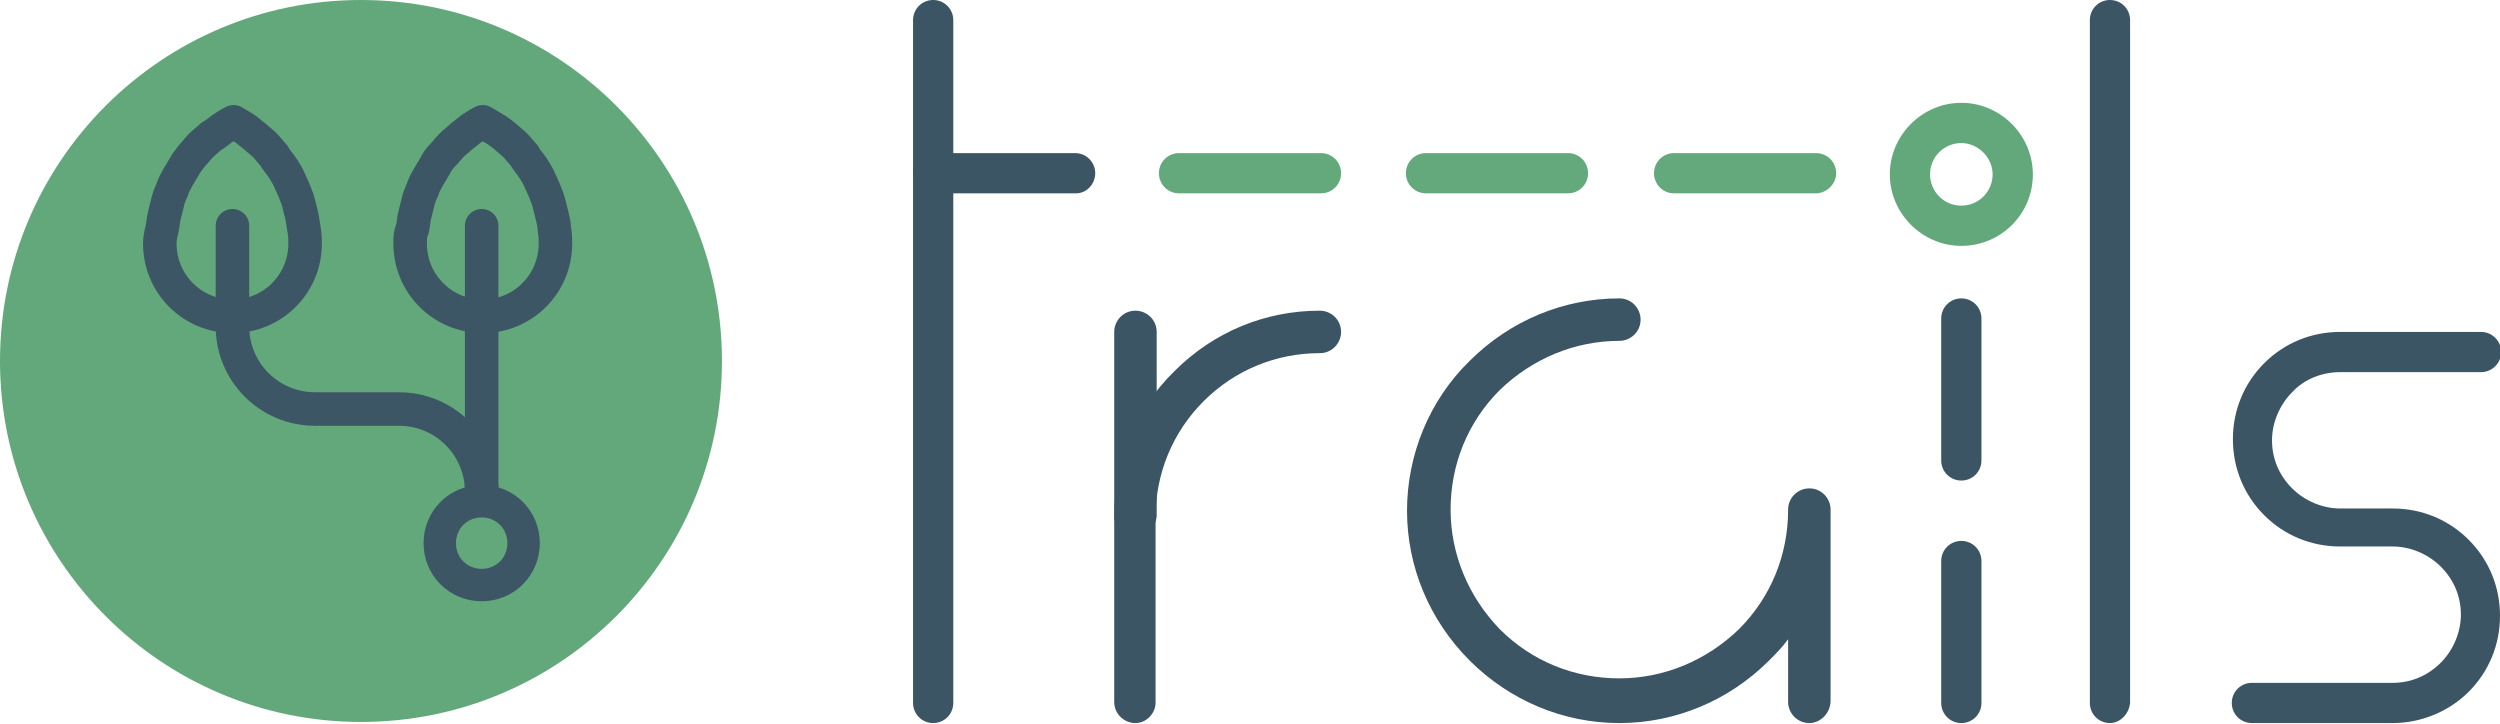
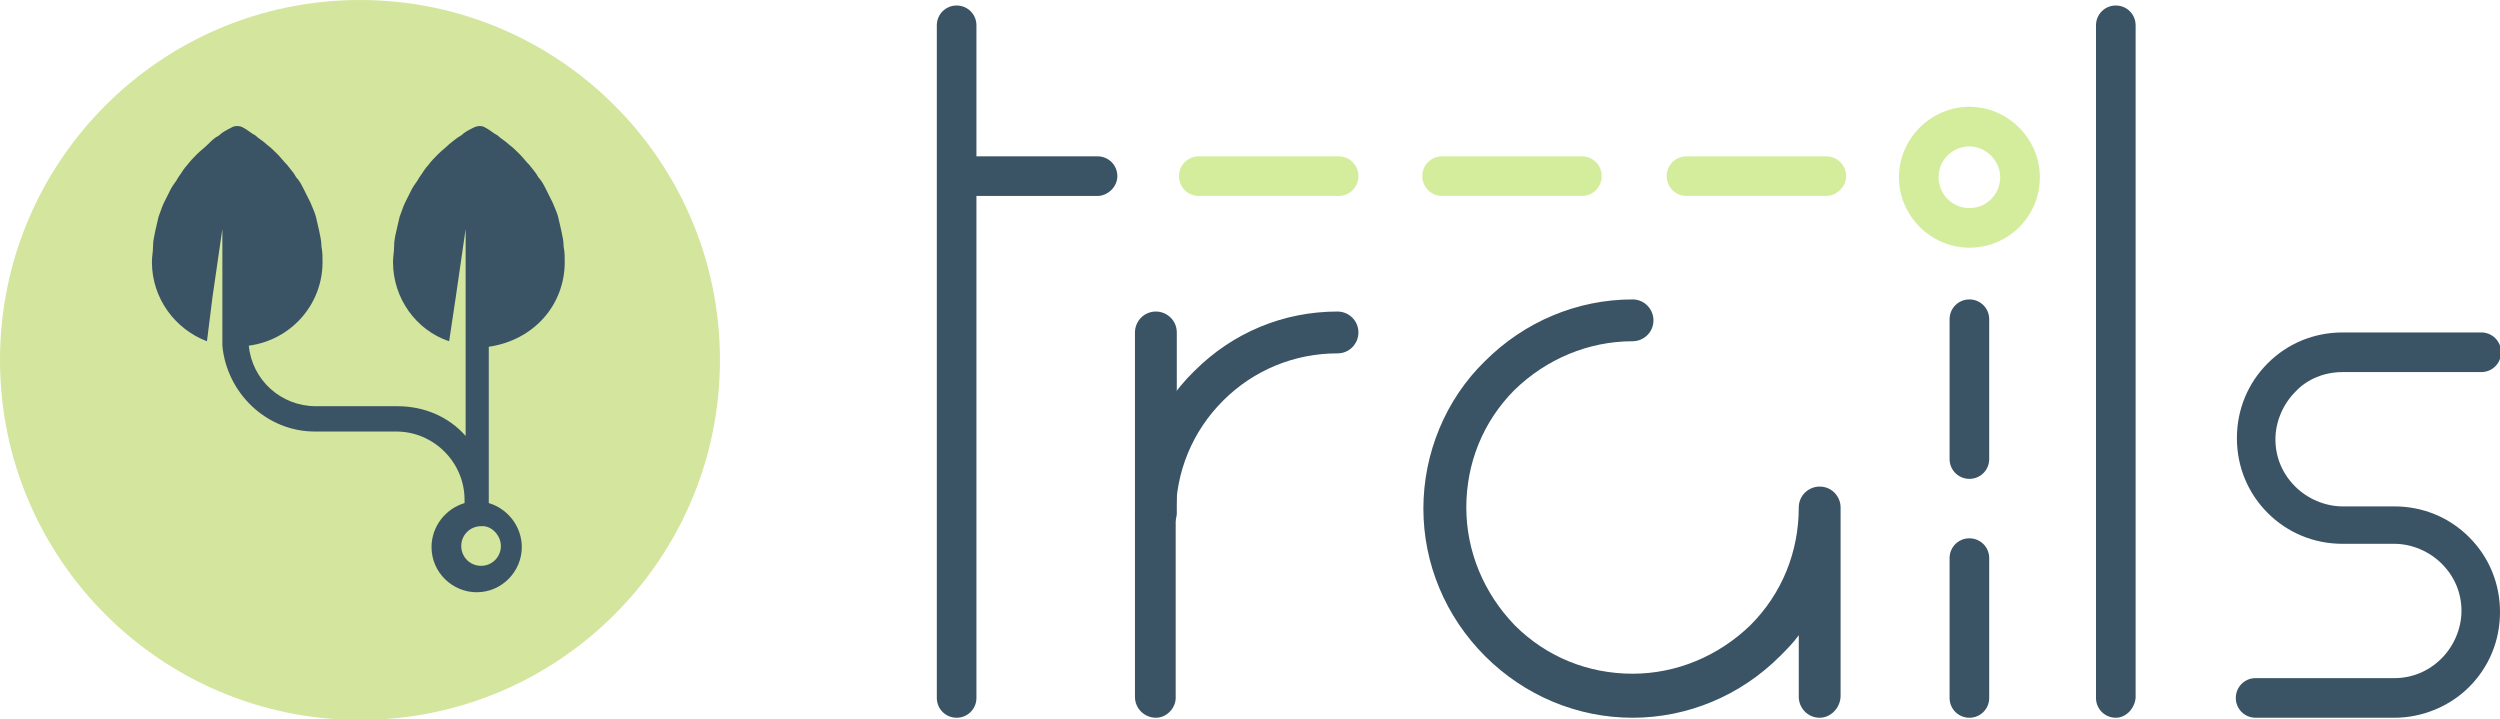
- <svg xmlns="http://www.w3.org/2000/svg" version="1.1" id="Layer_1" x="0px" y="0px" viewBox="0 0 223.7 64.7" style="enable-background:new 0 0 223.7 64.7;" xml:space="preserve">
+ <svg xmlns="http://www.w3.org/2000/svg" version="1.1" id="Layer_1" x="0px" y="0px" viewBox="361.4 363.8 227.1 65.3" style="enable-background:new 361.4 363.8 227.1 65.3;" xml:space="preserve">
  <style type="text/css">
- 	.st0{fill:#62A87B;}
- 	.st1{fill:#3B5565;}
- 	.st2{fill:#63A97B;}
- 	.st3{fill:none;stroke:#3C5666;stroke-width:3;stroke-linecap:round;stroke-linejoin:round;stroke-miterlimit:10;}
- 	.st4{fill:#3C5666;}
+ 	.st0{fill:#D4ED9D;}
+ 	.st1{fill:#3A5465;}
+ 	.st2{fill:#D4E59D;}
</style>
-   <path class="st0" d="M175.5,9.2c-3.5,0-6.4,2.9-6.4,6.4c0,3.5,2.9,6.4,6.4,6.4c3.5,0,6.4-2.8,6.4-6.4C181.9,12.1,179,9.2,175.5,9.2z   M175.5,18.4c-1.6,0-2.8-1.3-2.8-2.8c0-1.6,1.3-2.8,2.8-2.8c1.5,0,2.8,1.3,2.8,2.8C178.3,17.1,177.1,18.4,175.5,18.4z" />
-   <path class="st1" d="M161.9,64.7c-1.1,0-1.9-0.9-1.9-1.9v-5.6c-0.5,0.7-1.1,1.3-1.7,1.9c-3.6,3.6-8.4,5.6-13.4,5.6s-9.8-2-13.4-5.6  c-3.6-3.6-5.6-8.4-5.6-13.4s2-9.9,5.6-13.4c3.6-3.6,8.4-5.6,13.4-5.6c1.1,0,1.9,0.9,1.9,1.9c0,1.1-0.9,1.9-1.9,1.9  c-4,0-7.8,1.6-10.7,4.4c-2.9,2.9-4.4,6.7-4.4,10.7c0,4,1.6,7.8,4.4,10.7c2.9,2.9,6.7,4.4,10.7,4.4c4,0,7.8-1.6,10.7-4.4  c2.9-2.9,4.4-6.7,4.4-10.7c0-1.1,0.9-1.9,1.9-1.9c1.1,0,1.9,0.9,1.9,1.9v17.1C163.8,63.8,162.9,64.7,161.9,64.7z" />
-   <path class="st1" d="M101.6,64.7c-1,0-1.9-0.8-1.9-1.9V46.2c0-4.9,1.9-9.6,5.4-13c3.5-3.5,8.1-5.4,13-5.4c1,0,1.9,0.8,1.9,1.9  c0,1-0.8,1.9-1.9,1.9c-3.9,0-7.6,1.5-10.4,4.3c-2.8,2.8-4.3,6.5-4.3,10.4v16.6C103.4,63.8,102.6,64.7,101.6,64.7z" />
-   <path class="st1" d="M83.5,64.7c-1,0-1.8-0.8-1.8-1.8V1.8c0-1,0.8-1.8,1.8-1.8c1,0,1.8,0.8,1.8,1.8v61.1  C85.3,63.9,84.5,64.7,83.5,64.7z" />
-   <path class="st1" d="M188.8,64.7c-1,0-1.8-0.8-1.8-1.8V1.8c0-1,0.8-1.8,1.8-1.8c1,0,1.8,0.8,1.8,1.8v61.1  C190.5,63.9,189.7,64.7,188.8,64.7z" />
-   <path class="st1" d="M214.1,64.7l-12.6,0c-1,0-1.8-0.8-1.8-1.8c0-1,0.8-1.8,1.8-1.8c0,0,0,0,0,0l12.6,0c1.6,0,3.1-0.6,4.3-1.8  c1.1-1.1,1.8-2.7,1.8-4.3c0-1.6-0.6-3.1-1.8-4.3c-1.1-1.1-2.7-1.8-4.3-1.8l-4.7,0c-2.6,0-5-1-6.8-2.8s-2.8-4.2-2.8-6.8  c0-2.6,1-5,2.8-6.8c1.8-1.8,4.2-2.8,6.8-2.8l12.6,0c0,0,0,0,0,0c1,0,1.8,0.8,1.8,1.8s-0.8,1.8-1.8,1.8l-12.6,0  c-1.6,0-3.2,0.6-4.3,1.8c-1.1,1.1-1.8,2.7-1.8,4.3c0,1.6,0.6,3.1,1.8,4.3c1.1,1.1,2.7,1.8,4.3,1.8l4.7,0c2.6,0,5,1,6.8,2.8  c1.8,1.8,2.8,4.2,2.8,6.8s-1,5-2.8,6.8C219.1,63.7,216.6,64.7,214.1,64.7z" />
-   <path class="st1" d="M96.3,17.3H83.5c-1,0-1.8-0.8-1.8-1.8s0.8-1.8,1.8-1.8h12.7c1,0,1.8,0.8,1.8,1.8S97.2,17.3,96.3,17.3z" />
-   <path class="st1" d="M101.6,48.1c-1,0-1.9-0.8-1.9-1.9V29.7c0-1,0.8-1.9,1.9-1.9c1,0,1.9,0.8,1.9,1.9v16.5  C103.4,47.2,102.6,48.1,101.6,48.1z" />
-   <path class="st2" d="M118.2,17.3h-12.7c-1,0-1.8-0.8-1.8-1.8s0.8-1.8,1.8-1.8h12.7c1,0,1.8,0.8,1.8,1.8S119.2,17.3,118.2,17.3z" />
-   <path class="st2" d="M140.3,17.3h-12.7c-1,0-1.8-0.8-1.8-1.8s0.8-1.8,1.8-1.8h12.7c1,0,1.8,0.8,1.8,1.8S141.3,17.3,140.3,17.3z" />
-   <path class="st2" d="M162.5,17.3h-12.7c-1,0-1.8-0.8-1.8-1.8s0.8-1.8,1.8-1.8h12.7c1,0,1.8,0.8,1.8,1.8S163.4,17.3,162.5,17.3z" />
-   <path class="st1" d="M175.5,43c-1,0-1.8-0.8-1.8-1.8V28.5c0-1,0.8-1.8,1.8-1.8c1,0,1.8,0.8,1.8,1.8v12.7  C177.3,42.2,176.5,43,175.5,43z" />
-   <path class="st1" d="M175.5,64.7c-1,0-1.8-0.8-1.8-1.8V50.2c0-1,0.8-1.8,1.8-1.8c1,0,1.8,0.8,1.8,1.8v12.7  C177.3,63.9,176.5,64.7,175.5,64.7z" />
+   <g id="Layer_1_1_">
+     <path class="st0" d="M540.3,373.5c-3.5,0-6.4,2.9-6.4,6.4c0,3.5,2.9,6.4,6.4,6.4c3.5,0,6.4-2.8,6.4-6.4   C546.7,376.4,543.8,373.5,540.3,373.5z M540.3,382.7c-1.6,0-2.8-1.3-2.8-2.8c0-1.6,1.3-2.8,2.8-2.8c1.5,0,2.8,1.3,2.8,2.8   C543.1,381.4,541.9,382.7,540.3,382.7z" />
+     <path class="st1" d="M526.7,429c-1.1,0-1.9-0.9-1.9-1.9v-5.6c-0.5,0.7-1.1,1.3-1.7,1.9c-3.6,3.6-8.4,5.6-13.4,5.6s-9.8-2-13.4-5.6   c-3.6-3.6-5.6-8.4-5.6-13.4s2-9.9,5.6-13.4c3.6-3.6,8.4-5.6,13.4-5.6c1.1,0,1.9,0.9,1.9,1.9c0,1.1-0.9,1.9-1.9,1.9   c-4,0-7.8,1.6-10.7,4.4c-2.9,2.9-4.4,6.7-4.4,10.7c0,4,1.6,7.8,4.4,10.7c2.9,2.9,6.7,4.4,10.7,4.4c4,0,7.8-1.6,10.7-4.4   c2.9-2.9,4.4-6.7,4.4-10.7c0-1.1,0.9-1.9,1.9-1.9c1.1,0,1.9,0.9,1.9,1.9V427C528.6,428.1,527.7,429,526.7,429z" />
+     <path class="st1" d="M466.4,429c-1,0-1.9-0.8-1.9-1.9v-16.6c0-4.9,1.9-9.6,5.4-13c3.5-3.5,8.1-5.4,13-5.4c1,0,1.9,0.8,1.9,1.9   c0,1-0.8,1.9-1.9,1.9c-3.9,0-7.6,1.5-10.4,4.3c-2.8,2.8-4.3,6.5-4.3,10.4v16.6C468.2,428.1,467.4,429,466.4,429z" />
+     <path class="st1" d="M448.3,429c-1,0-1.8-0.8-1.8-1.8v-61.1c0-1,0.8-1.8,1.8-1.8c1,0,1.8,0.8,1.8,1.8v61.1   C450.1,428.2,449.3,429,448.3,429z" />
+     <path class="st1" d="M553.6,429c-1,0-1.8-0.8-1.8-1.8v-61.1c0-1,0.8-1.8,1.8-1.8c1,0,1.8,0.8,1.8,1.8v61.1   C555.3,428.2,554.5,429,553.6,429z" />
+     <path class="st1" d="M578.9,429l-12.6,0c-1,0-1.8-0.8-1.8-1.8c0-1,0.8-1.8,1.8-1.8c0,0,0,0,0,0l12.6,0c1.6,0,3.1-0.6,4.3-1.8   c1.1-1.1,1.8-2.7,1.8-4.3c0-1.6-0.6-3.1-1.8-4.3c-1.1-1.1-2.7-1.8-4.3-1.8l-4.7,0c-2.6,0-5-1-6.8-2.8s-2.8-4.2-2.8-6.8   c0-2.6,1-5,2.8-6.8c1.8-1.8,4.2-2.8,6.8-2.8l12.6,0c0,0,0,0,0,0c1,0,1.8,0.8,1.8,1.8s-0.8,1.8-1.8,1.8l-12.6,0   c-1.6,0-3.2,0.6-4.3,1.8c-1.1,1.1-1.8,2.7-1.8,4.3c0,1.6,0.6,3.1,1.8,4.3c1.1,1.1,2.7,1.8,4.3,1.8l4.7,0c2.6,0,5,1,6.8,2.8   c1.8,1.8,2.8,4.2,2.8,6.8s-1,5-2.8,6.8C583.9,428,581.4,429,578.9,429z" />
+     <path class="st1" d="M461.1,381.6h-12.7c-1,0-1.8-0.8-1.8-1.8s0.8-1.8,1.8-1.8h12.7c1,0,1.8,0.8,1.8,1.8S462,381.6,461.1,381.6z" />
+     <path class="st1" d="M466.4,412.4c-1,0-1.9-0.8-1.9-1.9V394c0-1,0.8-1.9,1.9-1.9c1,0,1.9,0.8,1.9,1.9v16.5   C468.2,411.6,467.4,412.4,466.4,412.4z" />
+     <path class="st0" d="M483,381.6h-12.7c-1,0-1.8-0.8-1.8-1.8s0.8-1.8,1.8-1.8H483c1,0,1.8,0.8,1.8,1.8S484,381.6,483,381.6z" />
+     <path class="st0" d="M505.1,381.6h-12.7c-1,0-1.8-0.8-1.8-1.8s0.8-1.8,1.8-1.8h12.7c1,0,1.8,0.8,1.8,1.8S506.1,381.6,505.1,381.6z" />
+     <path class="st0" d="M527.3,381.6h-12.7c-1,0-1.8-0.8-1.8-1.8s0.8-1.8,1.8-1.8h12.7c1,0,1.8,0.8,1.8,1.8S528.2,381.6,527.3,381.6z" />
+     <path class="st1" d="M540.3,407.3c-1,0-1.8-0.8-1.8-1.8v-12.7c0-1,0.8-1.8,1.8-1.8c1,0,1.8,0.8,1.8,1.8v12.7   C542.1,406.5,541.3,407.3,540.3,407.3z" />
+     <path class="st1" d="M540.3,429c-1,0-1.8-0.8-1.8-1.8v-12.7c0-1,0.8-1.8,1.8-1.8c1,0,1.8,0.8,1.8,1.8v12.7   C542.1,428.2,541.3,429,540.3,429z" />
+   </g>
+   <g id="Layer_5">
+     <g>
+       <circle class="st2" cx="394.1" cy="396.5" r="32.7" />
+     </g>
+   </g>
  <g id="Layer_14">
-     <circle class="st0" cx="32.3" cy="32.3" r="32.3" />
-     <polyline class="st3" points="43.1,20.2 43.1,31.5 43.1,38.1 43.1,44.6  " />
-     <line class="st3" x1="20.8" y1="20.2" x2="20.8" y2="29.1" />
-     <path class="st3" d="M43.1,44c0-4.1-3.3-7.4-7.4-7.4h-7.5c-4.1,0-7.4-3.3-7.4-7.4" />
-     <path class="st3" d="M14.3,21.8c0,3.6,2.9,6.5,6.5,6.5c3.6,0,6.5-2.9,6.5-6.5c0-0.4,0-0.8-0.1-1.3s-0.1-0.8-0.2-1.2   c-0.1-0.4-0.2-0.8-0.3-1.2c-0.1-0.4-0.3-0.8-0.4-1.1c-0.2-0.4-0.3-0.7-0.5-1.1c-0.2-0.4-0.4-0.7-0.6-1c-0.2-0.3-0.5-0.6-0.7-1   c-0.3-0.3-0.5-0.6-0.8-0.9c-0.3-0.3-0.6-0.5-0.9-0.8c-0.3-0.2-0.6-0.5-0.9-0.7c-0.3-0.2-0.7-0.4-1-0.6c-0.4,0.2-0.7,0.4-1,0.6   c-0.3,0.2-0.6,0.5-1,0.7c-0.3,0.3-0.6,0.5-0.9,0.8c-0.3,0.3-0.5,0.6-0.8,0.9c-0.2,0.3-0.5,0.6-0.7,1c-0.2,0.3-0.4,0.7-0.6,1   c-0.2,0.4-0.4,0.7-0.5,1.1c-0.2,0.4-0.3,0.7-0.4,1.1s-0.2,0.8-0.3,1.2c-0.1,0.4-0.1,0.8-0.2,1.2C14.4,20.9,14.3,21.3,14.3,21.8z" />
-     <path class="st3" d="M36.7,21.8c0,3.6,2.9,6.5,6.5,6.5s6.5-2.9,6.5-6.5c0-0.4,0-0.8-0.1-1.3c0-0.4-0.1-0.8-0.2-1.2   c-0.1-0.4-0.2-0.8-0.3-1.2c-0.1-0.4-0.3-0.8-0.4-1.1c-0.2-0.4-0.3-0.7-0.5-1.1c-0.2-0.4-0.4-0.7-0.6-1c-0.2-0.3-0.5-0.6-0.7-1   c-0.3-0.3-0.5-0.6-0.8-0.9c-0.3-0.3-0.6-0.5-0.9-0.8c-0.3-0.2-0.6-0.5-1-0.7c-0.3-0.2-0.7-0.4-1-0.6c-0.4,0.2-0.7,0.4-1,0.6   c-0.3,0.2-0.6,0.5-0.9,0.7c-0.3,0.3-0.6,0.5-0.9,0.8c-0.3,0.3-0.5,0.6-0.8,0.9c-0.3,0.3-0.5,0.6-0.7,1c-0.2,0.3-0.4,0.7-0.6,1   c-0.2,0.4-0.4,0.7-0.5,1.1c-0.2,0.4-0.3,0.7-0.4,1.1s-0.2,0.8-0.3,1.2c-0.1,0.4-0.1,0.8-0.2,1.2C36.7,20.9,36.7,21.3,36.7,21.8z" />
-     <path class="st4" d="M43.1,43.4c-2.9,0-5.2,2.3-5.2,5.2s2.3,5.2,5.2,5.2c2.9,0,5.2-2.3,5.2-5.2S46,43.4,43.1,43.4z M43.1,50.9   c-1.3,0-2.3-1-2.3-2.3c0-1.3,1-2.3,2.3-2.3c1.3,0,2.3,1,2.3,2.3C45.4,49.9,44.4,50.9,43.1,50.9z" />
+     <path class="st1" d="M412.7,387.6c0-0.5,0-0.9-0.1-1.4c0-0.5-0.1-0.9-0.2-1.4c-0.1-0.4-0.2-0.9-0.3-1.3c-0.1-0.4-0.3-0.8-0.5-1.3   c-0.2-0.4-0.4-0.8-0.6-1.2c-0.2-0.4-0.4-0.8-0.7-1.1c-0.2-0.4-0.5-0.7-0.8-1.1c-0.3-0.3-0.6-0.7-0.9-1c-0.3-0.3-0.6-0.6-1-0.9   c-0.3-0.3-0.7-0.5-1-0.8c-0.4-0.2-0.7-0.5-1.1-0.7c-0.3-0.2-0.7-0.2-1.1,0c-0.4,0.2-0.8,0.4-1.1,0.7c-0.4,0.2-0.7,0.5-1.1,0.8   c-0.3,0.3-0.7,0.6-1,0.9c-0.3,0.3-0.6,0.6-0.9,1c-0.3,0.3-0.5,0.7-0.8,1.1c-0.2,0.4-0.5,0.7-0.7,1.1c-0.2,0.4-0.4,0.8-0.6,1.2   c-0.2,0.4-0.3,0.8-0.5,1.3c-0.1,0.4-0.2,0.9-0.3,1.3c-0.1,0.4-0.2,0.9-0.2,1.4c0,0.5-0.1,0.9-0.1,1.4c0,3.3,2.1,6.2,5.1,7.2l0.6-4   l0.9-6.2v10.6c0,0,0,0,0,0l0,8.2c-1.5-1.7-3.7-2.7-6.2-2.7h-7.4c-3.2,0-5.8-2.4-6.1-5.5c3.8-0.5,6.7-3.7,6.7-7.6   c0-0.5,0-0.9-0.1-1.4c0-0.5-0.1-0.9-0.2-1.4c-0.1-0.4-0.2-0.9-0.3-1.3c-0.1-0.4-0.3-0.8-0.5-1.3c-0.2-0.4-0.4-0.8-0.6-1.2   c-0.2-0.4-0.4-0.8-0.7-1.1c-0.2-0.4-0.5-0.7-0.8-1.1c-0.3-0.3-0.6-0.7-0.9-1c-0.3-0.3-0.6-0.6-1-0.9c-0.3-0.3-0.7-0.5-1-0.8   c-0.4-0.2-0.7-0.5-1.1-0.7c-0.3-0.2-0.8-0.2-1.1,0c-0.4,0.2-0.8,0.4-1.1,0.7c-0.4,0.2-0.7,0.5-1,0.8c-0.3,0.3-0.7,0.6-1,0.9   c-0.3,0.3-0.6,0.6-0.9,1c-0.3,0.3-0.5,0.7-0.8,1.1c-0.2,0.4-0.5,0.7-0.7,1.1c-0.2,0.4-0.4,0.8-0.6,1.2c-0.2,0.4-0.3,0.8-0.5,1.3   c-0.1,0.4-0.2,0.9-0.3,1.3c-0.1,0.5-0.2,0.9-0.2,1.4c0,0.5-0.1,0.9-0.1,1.4c0,3.3,2.1,6.1,5,7.2l0.5-4l0.9-6.2v9.6   c0,0.1,0,0.2,0,0.3c0,0.2,0,0.4,0,0.6v0.1c0,0,0,0,0,0c0.4,4.3,4,7.8,8.4,7.8h7.4c3.4,0,6.2,2.8,6.2,6.2c0,0,0,0.1,0,0.1v0.2   c-1.7,0.5-3,2.1-3,4c0,2.3,1.9,4.1,4.1,4.1c2.3,0,4.1-1.9,4.1-4.1c0-1.9-1.3-3.5-3-4l0-14.2C409.9,394.7,412.7,391.5,412.7,387.6z    M406.9,413.4c0,1-0.8,1.8-1.8,1.8c-1,0-1.8-0.8-1.8-1.8c0-1,0.8-1.8,1.8-1.8C406,411.5,406.9,412.4,406.9,413.4z" />
  </g>
+   <g id="Layer_13">
+ </g>
</svg>
